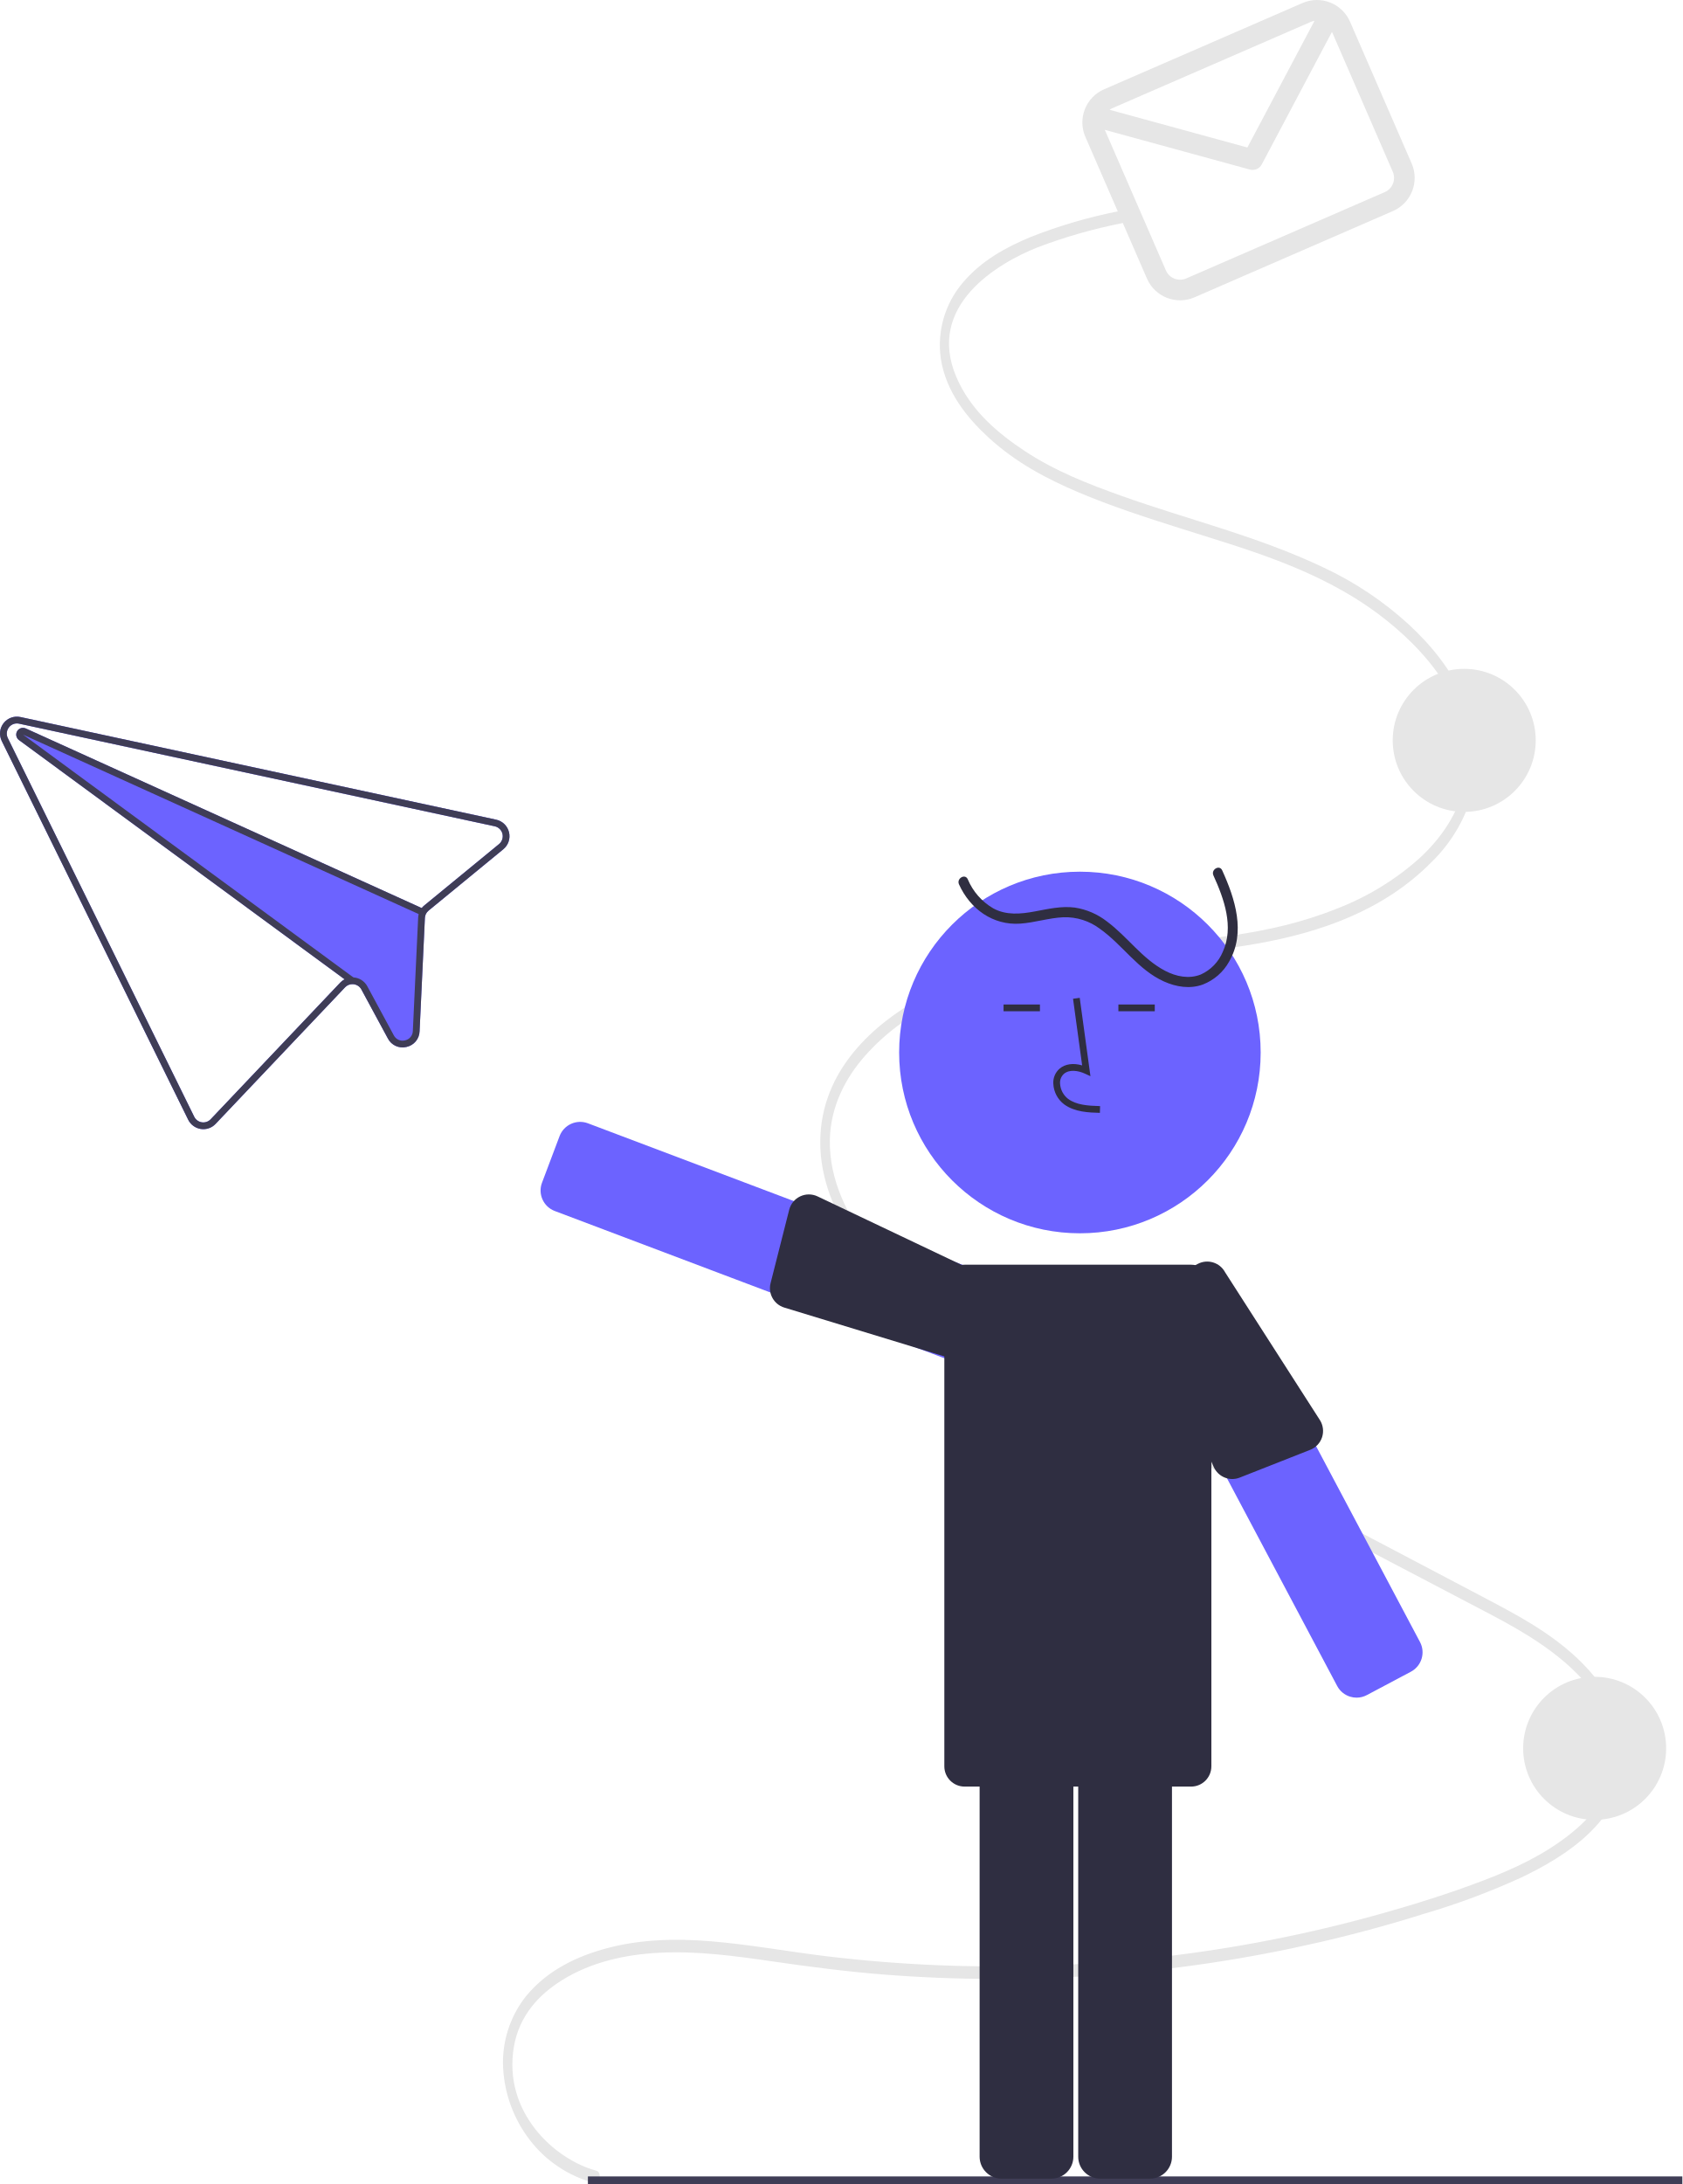
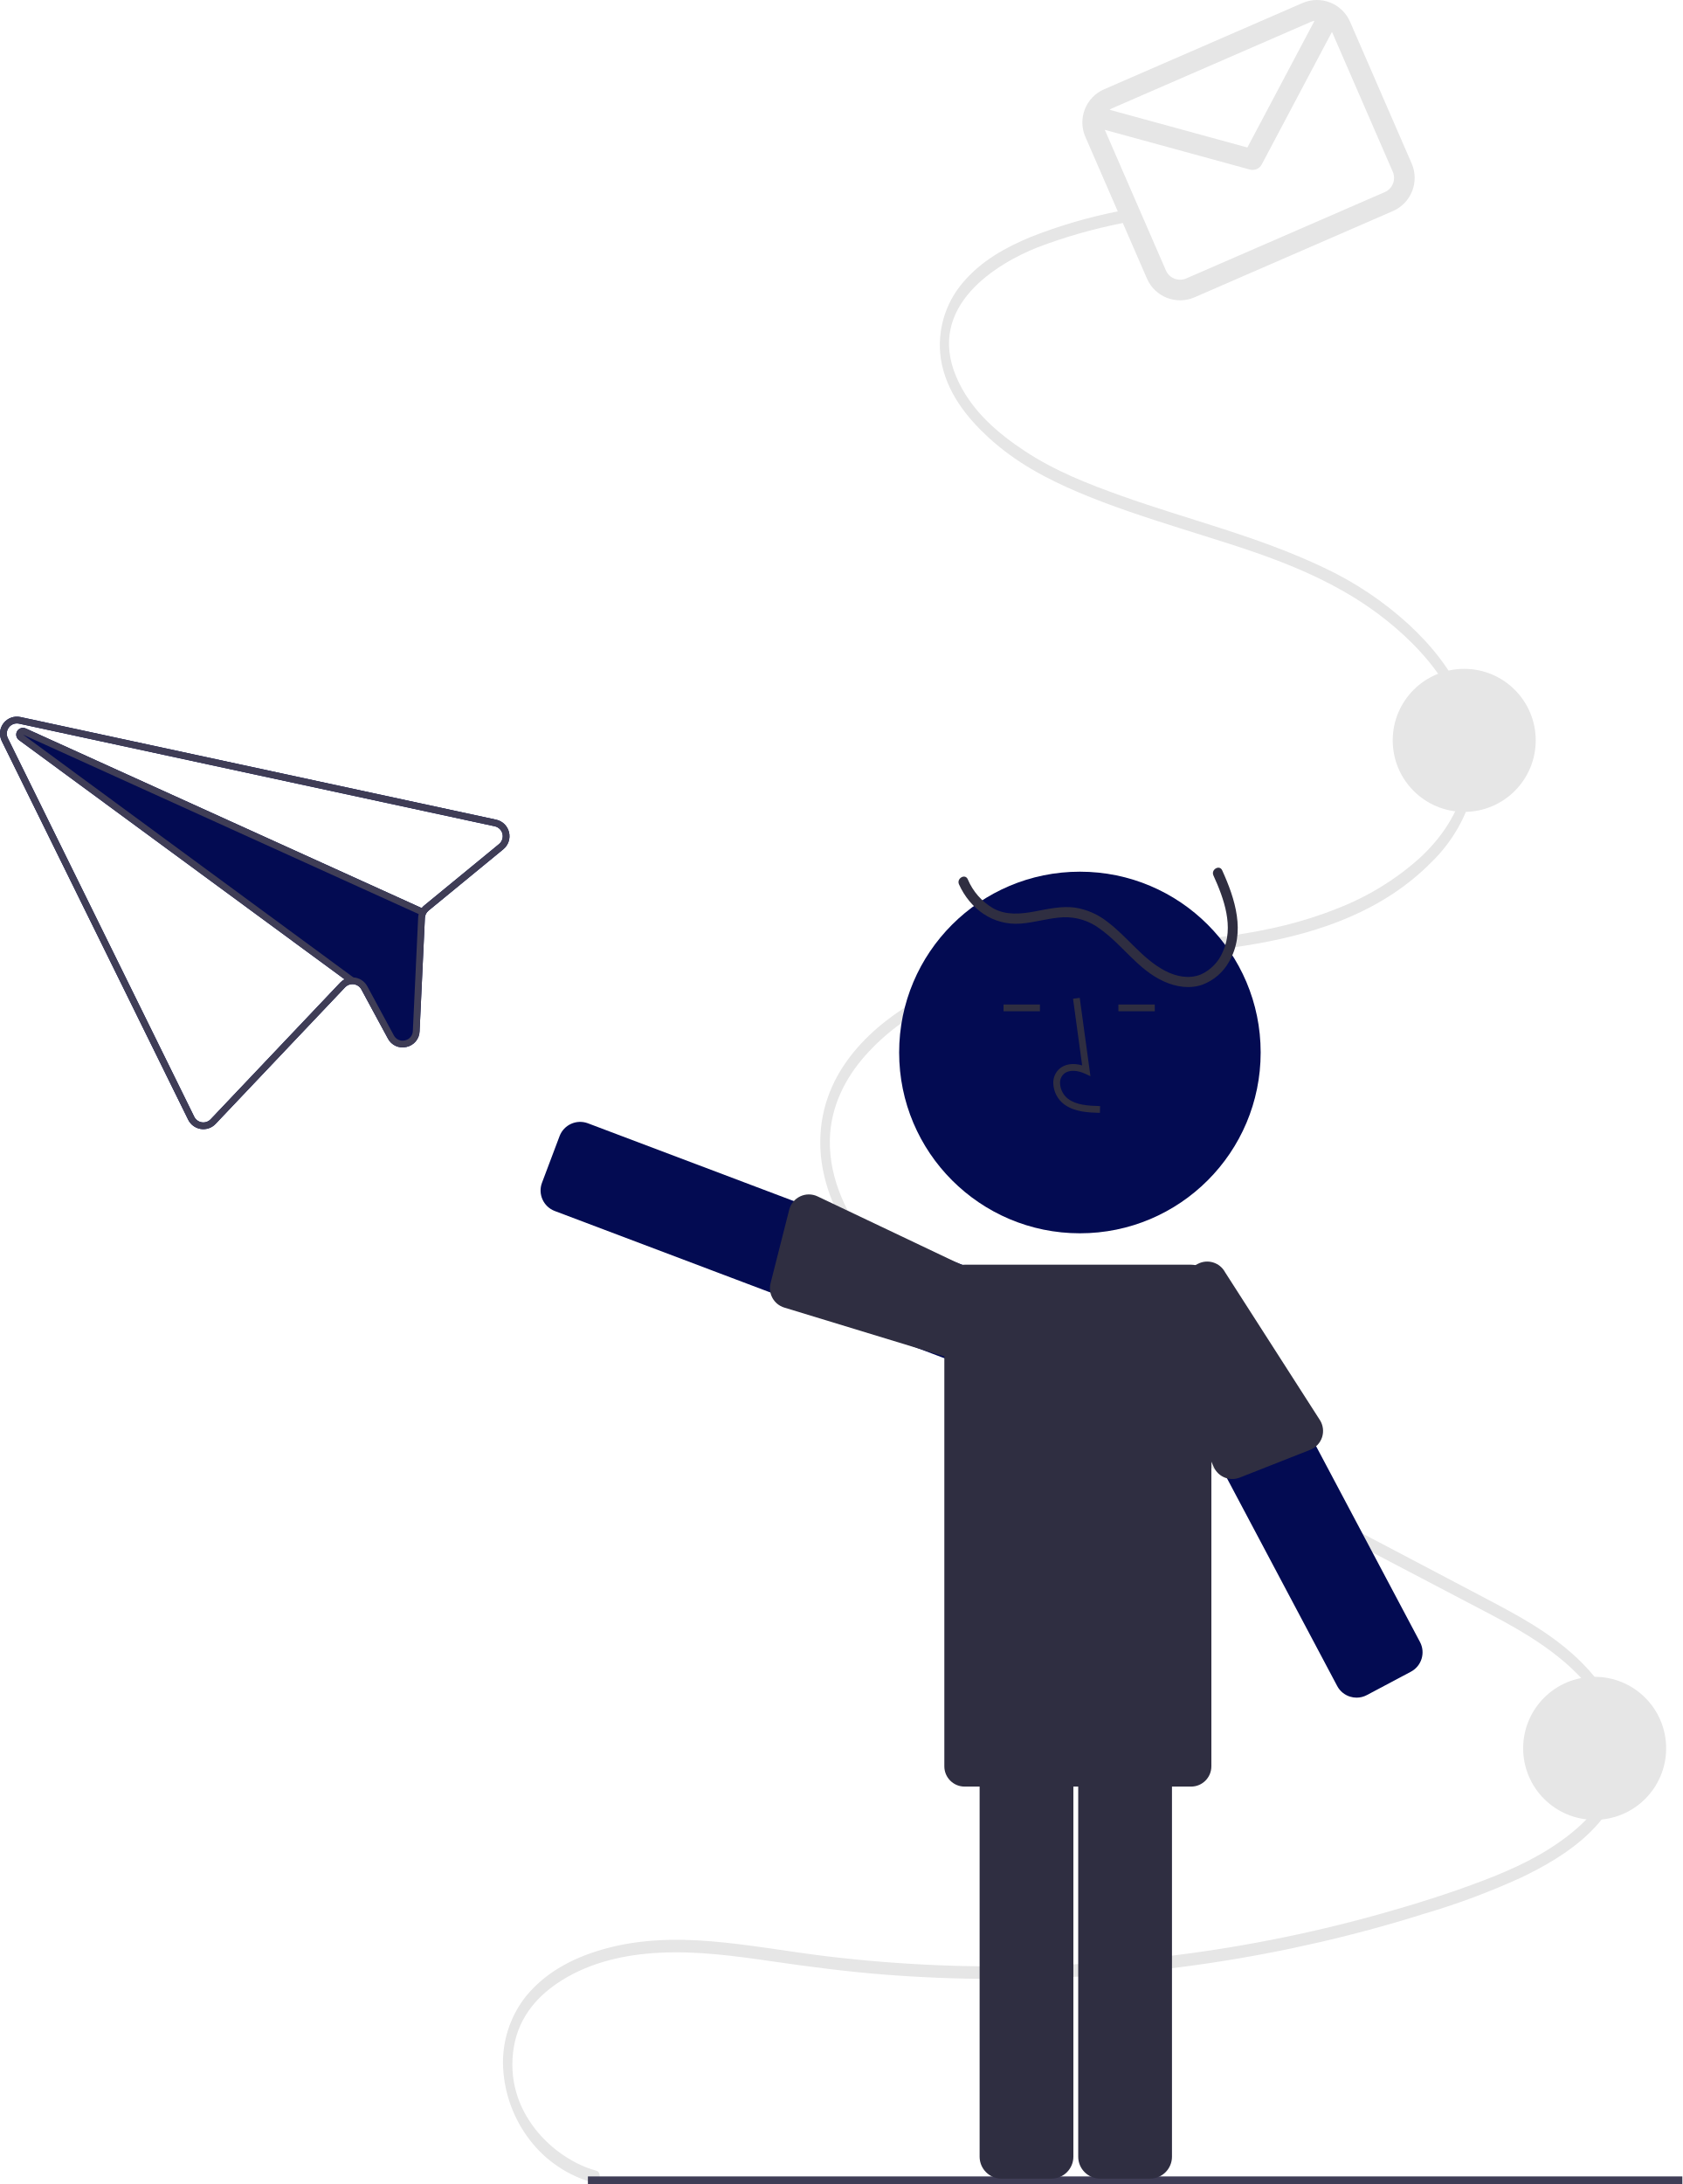
<svg xmlns="http://www.w3.org/2000/svg" id="a32ce171-bbc1-492b-a350-fb900c0b71cd" data-name="Layer 1" width="498.099" height="646.465" viewBox="0 0 498.099 646.465">
-   <path d="M497.856,369.39,358.823,339.399l-1.807-.389a5.002,5.002,0,0,0-5.546,7.106L406.672,458.217a5.018,5.018,0,0,0,3.727,2.729,4.968,4.968,0,0,0,4.379-1.502l38.342-40.428a2.91,2.91,0,0,1,2.139-.934,3.011,3.011,0,0,1,2.68,1.558l7.854,14.526a4.886,4.886,0,0,0,5.471,2.507l.039-.009a4.893,4.893,0,0,0,3.877-4.647l1.573-33.532a3.058,3.058,0,0,1,.307-1.205,3.254,3.254,0,0,1,.788-.973L499.968,378.151a5.006,5.006,0,0,0-2.112-8.761Zm.849,7.217-22.12,18.158a4.933,4.933,0,0,0-.779.787l-117.235-53.168a1.744,1.744,0,0,0-.322-.113,2.003,2.003,0,0,0-1.669,3.565l96.393,70.807a4.796,4.796,0,0,0-1.306.995l-38.341,40.428a3,3,0,0,1-4.864-.737L353.261,345.228a3.008,3.008,0,0,1,3.328-4.26l1.85.4,138.989,29.981a3.007,3.007,0,0,1,1.277,5.258Z" transform="translate(-350.9507 -126.7675)" fill="#6c63ff" />
+   <path d="M497.856,369.39,358.823,339.399l-1.807-.389a5.002,5.002,0,0,0-5.546,7.106L406.672,458.217a5.018,5.018,0,0,0,3.727,2.729,4.968,4.968,0,0,0,4.379-1.502l38.342-40.428a2.91,2.91,0,0,1,2.139-.934,3.011,3.011,0,0,1,2.68,1.558l7.854,14.526a4.886,4.886,0,0,0,5.471,2.507l.039-.009a4.893,4.893,0,0,0,3.877-4.647l1.573-33.532a3.058,3.058,0,0,1,.307-1.205,3.254,3.254,0,0,1,.788-.973L499.968,378.151a5.006,5.006,0,0,0-2.112-8.761Zm.849,7.217-22.12,18.158a4.933,4.933,0,0,0-.779.787l-117.235-53.168a1.744,1.744,0,0,0-.322-.113,2.003,2.003,0,0,0-1.669,3.565l96.393,70.807a4.796,4.796,0,0,0-1.306.995l-38.341,40.428a3,3,0,0,1-4.864-.737L353.261,345.228a3.008,3.008,0,0,1,3.328-4.26l1.85.4,138.989,29.981a3.007,3.007,0,0,1,1.277,5.258Z" transform="translate(-350.9507 -126.7675)" fill="#030b52" />
  <path d="M527.492,769.293c-12.471-3.368-27.649-17.378-24.399-36.634,1.612-9.55,7.797-15.732,14.21-19.729,8.871-5.529,18.974-7.613,28.71-8.139,11.23-.607,22.447.924,33.593,2.543,11.003,1.598,22.008,3.029,33.06,3.903A426.181,426.181,0,0,0,741.702,701.655q15.65-3.612,31.113-8.474a213.747,213.747,0,0,0,28.579-10.681c12.256-5.884,32.187-17.334,30.562-38.539-.862-11.244-7.483-20.224-14.162-26.48-8.075-7.565-17.42-12.542-26.572-17.375-42.57-22.482-85.224-44.696-127.836-67.042-9.945-5.215-19.956-10.291-29.608-16.403-9.036-5.722-18.031-12.369-25.303-21.559-6.352-8.027-12.027-18.803-11.827-30.85.166-9.99,4.712-18.468,10.28-24.804,13.785-15.686,33.286-22.046,50.91-25.378,21.897-4.139,44.11-4.118,66.021-8.114,17.692-3.227,36.595-9.457,50.984-24.056a45.6,45.6,0,0,0,12.429-21.715,42.678,42.678,0,0,0-2.556-25.768c-3.898-9.31-10.115-16.726-16.652-22.798a99.914,99.914,0,0,0-25.256-16.873c-19.433-9.26-39.868-14.082-59.773-21.188-9.762-3.485-19.623-7.307-28.688-13.293-7.68-5.072-16.046-11.908-20.318-22.074-8.816-20.975,12.215-33.475,24.132-38.211a155.156,155.156,0,0,1,24.941-7.14c1.797-.386,1.034-3.973-.754-3.589a149.217,149.217,0,0,0-26.191,7.648c-7.186,2.986-14.601,6.91-20.245,13.662a28.438,28.438,0,0,0-6.426,22.235c1.495,10.064,7.994,17.818,14.098,23.435,8.072,7.428,17.275,12.278,26.605,16.232,9.827,4.164,19.863,7.41,29.895,10.593,20.047,6.361,40.993,12.03,59.09,25.566,12.659,9.469,29.857,27.223,25.646,49.229-1.869,9.769-7.546,17.406-13.671,23.024a79.603,79.603,0,0,1-24.484,14.887c-40.103,16.139-84.238,4.598-123.308,26.518-13.284,7.453-29.419,21.023-29.549,42.374-.067,11.091,4.378,21.264,9.875,29.304,6.583,9.63,15.108,16.751,23.781,22.703a276.823,276.823,0,0,0,28.399,16.442q16.031,8.42,32.069,16.818l64.884,34.026L785.055,600.852c9.839,5.16,19.931,10.109,28.877,17.683,7.325,6.202,15.979,16.376,15.232,29.01-.594,10.033-7.259,17.274-13.349,22.115-7.887,6.268-16.746,10.323-25.561,13.692-10.167,3.886-20.502,7.11-30.856,10.008a416.592,416.592,0,0,1-64.737,12.671A425.692,425.692,0,0,1,628.895,708.482q-16.637-.67-33.223-2.662c-11.398-1.373-22.746-3.488-34.173-4.426-10.336-.849-20.771-.652-30.95,2.076-8.499,2.278-17.478,6.337-23.93,14.259a31.543,31.543,0,0,0-6.696,21.305,38.256,38.256,0,0,0,7.843,21.112,35.489,35.489,0,0,0,18.972,12.736c1.782.481,2.543-3.105.754-3.589Z" transform="translate(-350.9507 -126.7675)" fill="#e6e6e6" />
  <rect x="174.066" y="644.224" width="324.033" height="2.241" fill="#3f3d56" />
  <circle cx="472.137" cy="517.502" r="21.168" fill="#e6e6e6" />
  <circle cx="433.518" cy="219.148" r="21.168" fill="#e6e6e6" />
  <path d="M736.61,127.653l-58.777,25.552a10.694,10.694,0,0,0-5.538,14.055l18.251,41.983a10.694,10.694,0,0,0,14.055,5.538l58.777-25.552A10.694,10.694,0,0,0,768.916,175.174l-18.251-41.983A10.694,10.694,0,0,0,736.61,127.653Zm2.433,5.598a4.557,4.557,0,0,1,1.099-.316L720.27,170.427l-40.815-11.169a4.581,4.581,0,0,1,.811-.455Zm21.901,50.38-58.777,25.552a4.583,4.583,0,0,1-6.023-2.373L678.057,165.203l42.96,11.756a3.052,3.052,0,0,0,3.502-1.514l20.799-39.243,18,41.405A4.583,4.583,0,0,1,760.945,183.631Z" transform="translate(-350.9507 -126.7675)" fill="#e6e6e6" />
-   <circle cx="319.733" cy="311.538" r="53.519" fill="#6c63ff" />
+   <circle cx="319.733" cy="311.538" r="53.519" fill="#030b52" />
  <path d="M662.251,771.651H647.491a6.508,6.508,0,0,1-6.5-6.5V642.137a6.508,6.508,0,0,1,6.5-6.5H662.251a6.508,6.508,0,0,1,6.5,6.5V765.151A6.508,6.508,0,0,1,662.251,771.651Z" transform="translate(-350.9507 -126.7675)" fill="#2f2e41" />
  <path d="M691.443,771.651H676.684a6.508,6.508,0,0,1-6.5-6.5V642.137a6.508,6.508,0,0,1,6.5-6.5h14.76a6.508,6.508,0,0,1,6.5,6.5V765.151A6.508,6.508,0,0,1,691.443,771.651Z" transform="translate(-350.9507 -126.7675)" fill="#2f2e41" />
-   <path d="M752.606,629.274a6.544,6.544,0,0,1-1.913-.288,6.46,6.46,0,0,1-3.836-3.168l-57.665-108.661a6.499,6.499,0,0,1,2.694-8.788l13.037-6.919a6.499,6.499,0,0,1,8.789,2.694L771.377,612.805a6.498,6.498,0,0,1-2.694,8.788L755.646,628.512A6.46,6.46,0,0,1,752.606,629.274Z" transform="translate(-350.9507 -126.7675)" fill="#6c63ff" />
-   <path d="M632.563,529.116a6.46,6.46,0,0,1-2.283-.417h-.001L515.202,485.226a6.494,6.494,0,0,1-3.775-8.377l5.206-13.808a6.519,6.519,0,0,1,8.386-3.777l115.075,43.464a6.518,6.518,0,0,1,3.786,8.375l-5.216,13.81A6.529,6.529,0,0,1,632.563,529.116Z" transform="translate(-350.9507 -126.7675)" fill="#6c63ff" />
+   <path d="M752.606,629.274a6.544,6.544,0,0,1-1.913-.288,6.46,6.46,0,0,1-3.836-3.168l-57.665-108.661a6.499,6.499,0,0,1,2.694-8.788l13.037-6.919a6.499,6.499,0,0,1,8.789,2.694L771.377,612.805a6.498,6.498,0,0,1-2.694,8.788L755.646,628.512A6.46,6.46,0,0,1,752.606,629.274Z" transform="translate(-350.9507 -126.7675)" fill="#030b52" />
+   <path d="M632.563,529.116a6.46,6.46,0,0,1-2.283-.417h-.001L515.202,485.226a6.494,6.494,0,0,1-3.775-8.377l5.206-13.808a6.519,6.519,0,0,1,8.386-3.777l115.075,43.464a6.518,6.518,0,0,1,3.786,8.375l-5.216,13.81A6.529,6.529,0,0,1,632.563,529.116Z" transform="translate(-350.9507 -126.7675)" fill="#030b52" />
  <rect x="279.594" y="374.355" width="79.062" height="154.476" rx="6" fill="#2f2e41" />
  <path d="M710.215,385.894c3.144,6.901,6.155,15.241,2.77,22.623a12.724,12.724,0,0,1-6.516,6.708c-3.489,1.392-7.291.597-10.524-1.085-6.806-3.542-11.193-10.124-17.27-14.633a20.534,20.534,0,0,0-9.504-4.096c-3.993-.52-7.957.421-11.863,1.148-4.154.773-8.447,1.181-12.291-.925a18.044,18.044,0,0,1-7.541-8.615c-.792-1.757-3.378-.234-2.59,1.514,3.269,7.257,10.029,12.202,18.152,11.63,4.298-.303,8.449-1.69,12.755-1.889a17.043,17.043,0,0,1,10.903,3.486c6.672,4.756,11.2,12.06,18.855,15.514,3.611,1.63,7.747,2.309,11.555.905a15.148,15.148,0,0,0,7.737-6.738c5.023-8.649,1.797-18.648-2.037-27.062-.799-1.754-3.386-.231-2.59,1.514Z" transform="translate(-350.9507 -126.7675)" fill="#2f2e41" />
  <path d="M676.601,456.175c-3.306-.093-7.421-.208-10.59-2.523a8.134,8.134,0,0,1-3.2-6.072,5.47,5.47,0,0,1,1.86-4.493c1.654-1.399,4.071-1.728,6.679-.961l-2.7-19.726,1.982-.271,3.173,23.189-1.654-.758c-1.917-.88-4.552-1.329-6.188.055a3.515,3.515,0,0,0-1.152,2.895,6.147,6.147,0,0,0,2.381,4.528c2.467,1.802,5.746,2.035,9.467,2.139Z" transform="translate(-350.9507 -126.7675)" fill="#2f2e41" />
  <rect x="297.128" y="297.333" width="10.771" height="2" fill="#2f2e41" />
  <rect x="331.128" y="297.333" width="10.771" height="2" fill="#2f2e41" />
  <path d="M630.456,528.232l-47.294-14.421a6,6,0,0,1-4.066-7.215l5.521-21.754a6,6,0,0,1,8.391-3.943l46.908,22.297a6.011,6.011,0,0,1,3.495,7.73l-5.217,13.81A6.011,6.011,0,0,1,630.456,528.232Z" transform="translate(-350.9507 -126.7675)" fill="#2f2e41" />
  <path d="M690.042,515.926,710.325,561.018a6,6,0,0,0,7.671,3.121l20.882-8.226a6,6,0,0,0,2.851-8.822l-28.047-43.714a6.011,6.011,0,0,0-8.11-2.49l-13.04,6.92A6.011,6.011,0,0,0,690.042,515.926Z" transform="translate(-350.9507 -126.7675)" fill="#2f2e41" />
  <path d="M497.856,369.39,358.823,339.399l-1.807-.389a5.002,5.002,0,0,0-5.546,7.106L406.672,458.217a5.018,5.018,0,0,0,3.727,2.729,4.968,4.968,0,0,0,4.379-1.502l38.342-40.428a2.91,2.91,0,0,1,2.139-.934,3.011,3.011,0,0,1,2.68,1.558l7.854,14.526a4.886,4.886,0,0,0,5.471,2.507l.039-.009a4.893,4.893,0,0,0,3.877-4.647l1.573-33.532a3.058,3.058,0,0,1,.307-1.205,3.254,3.254,0,0,1,.788-.973L499.968,378.151a5.006,5.006,0,0,0-2.112-8.761Zm.849,7.217-22.12,18.158a4.933,4.933,0,0,0-.779.787,4.647,4.647,0,0,0-.532.835,4.796,4.796,0,0,0-.363.951l.002.01a4.731,4.731,0,0,0-.158,1.049l-1.573,33.532a2.904,2.904,0,0,1-2.323,2.788l-.02.004a2.911,2.911,0,0,1-3.291-1.494l-7.856-14.536a4.989,4.989,0,0,0-4.1-2.606l-.01.002c-.114-.005-.228-.011-.34-.007a4.866,4.866,0,0,0-2.272.564,4.796,4.796,0,0,0-1.306.995l-38.341,40.428a3,3,0,0,1-4.864-.737L353.261,345.228a3.008,3.008,0,0,1,3.328-4.26l1.85.4,138.989,29.981a3.007,3.007,0,0,1,1.277,5.258Z" transform="translate(-350.9507 -126.7675)" fill="#3f3d56" />
  <path d="M476.25,395.75l-.826,1.822-.51-.225-.002-.01L357.769,344.22l97.816,71.865.01-.002.259.199-1.179,1.613-1.701-1.252-96.393-70.807a2.003,2.003,0,0,1,1.669-3.565,1.744,1.744,0,0,1,.322.113l117.235,53.168Z" transform="translate(-350.9507 -126.7675)" fill="#3f3d56" />
</svg>
